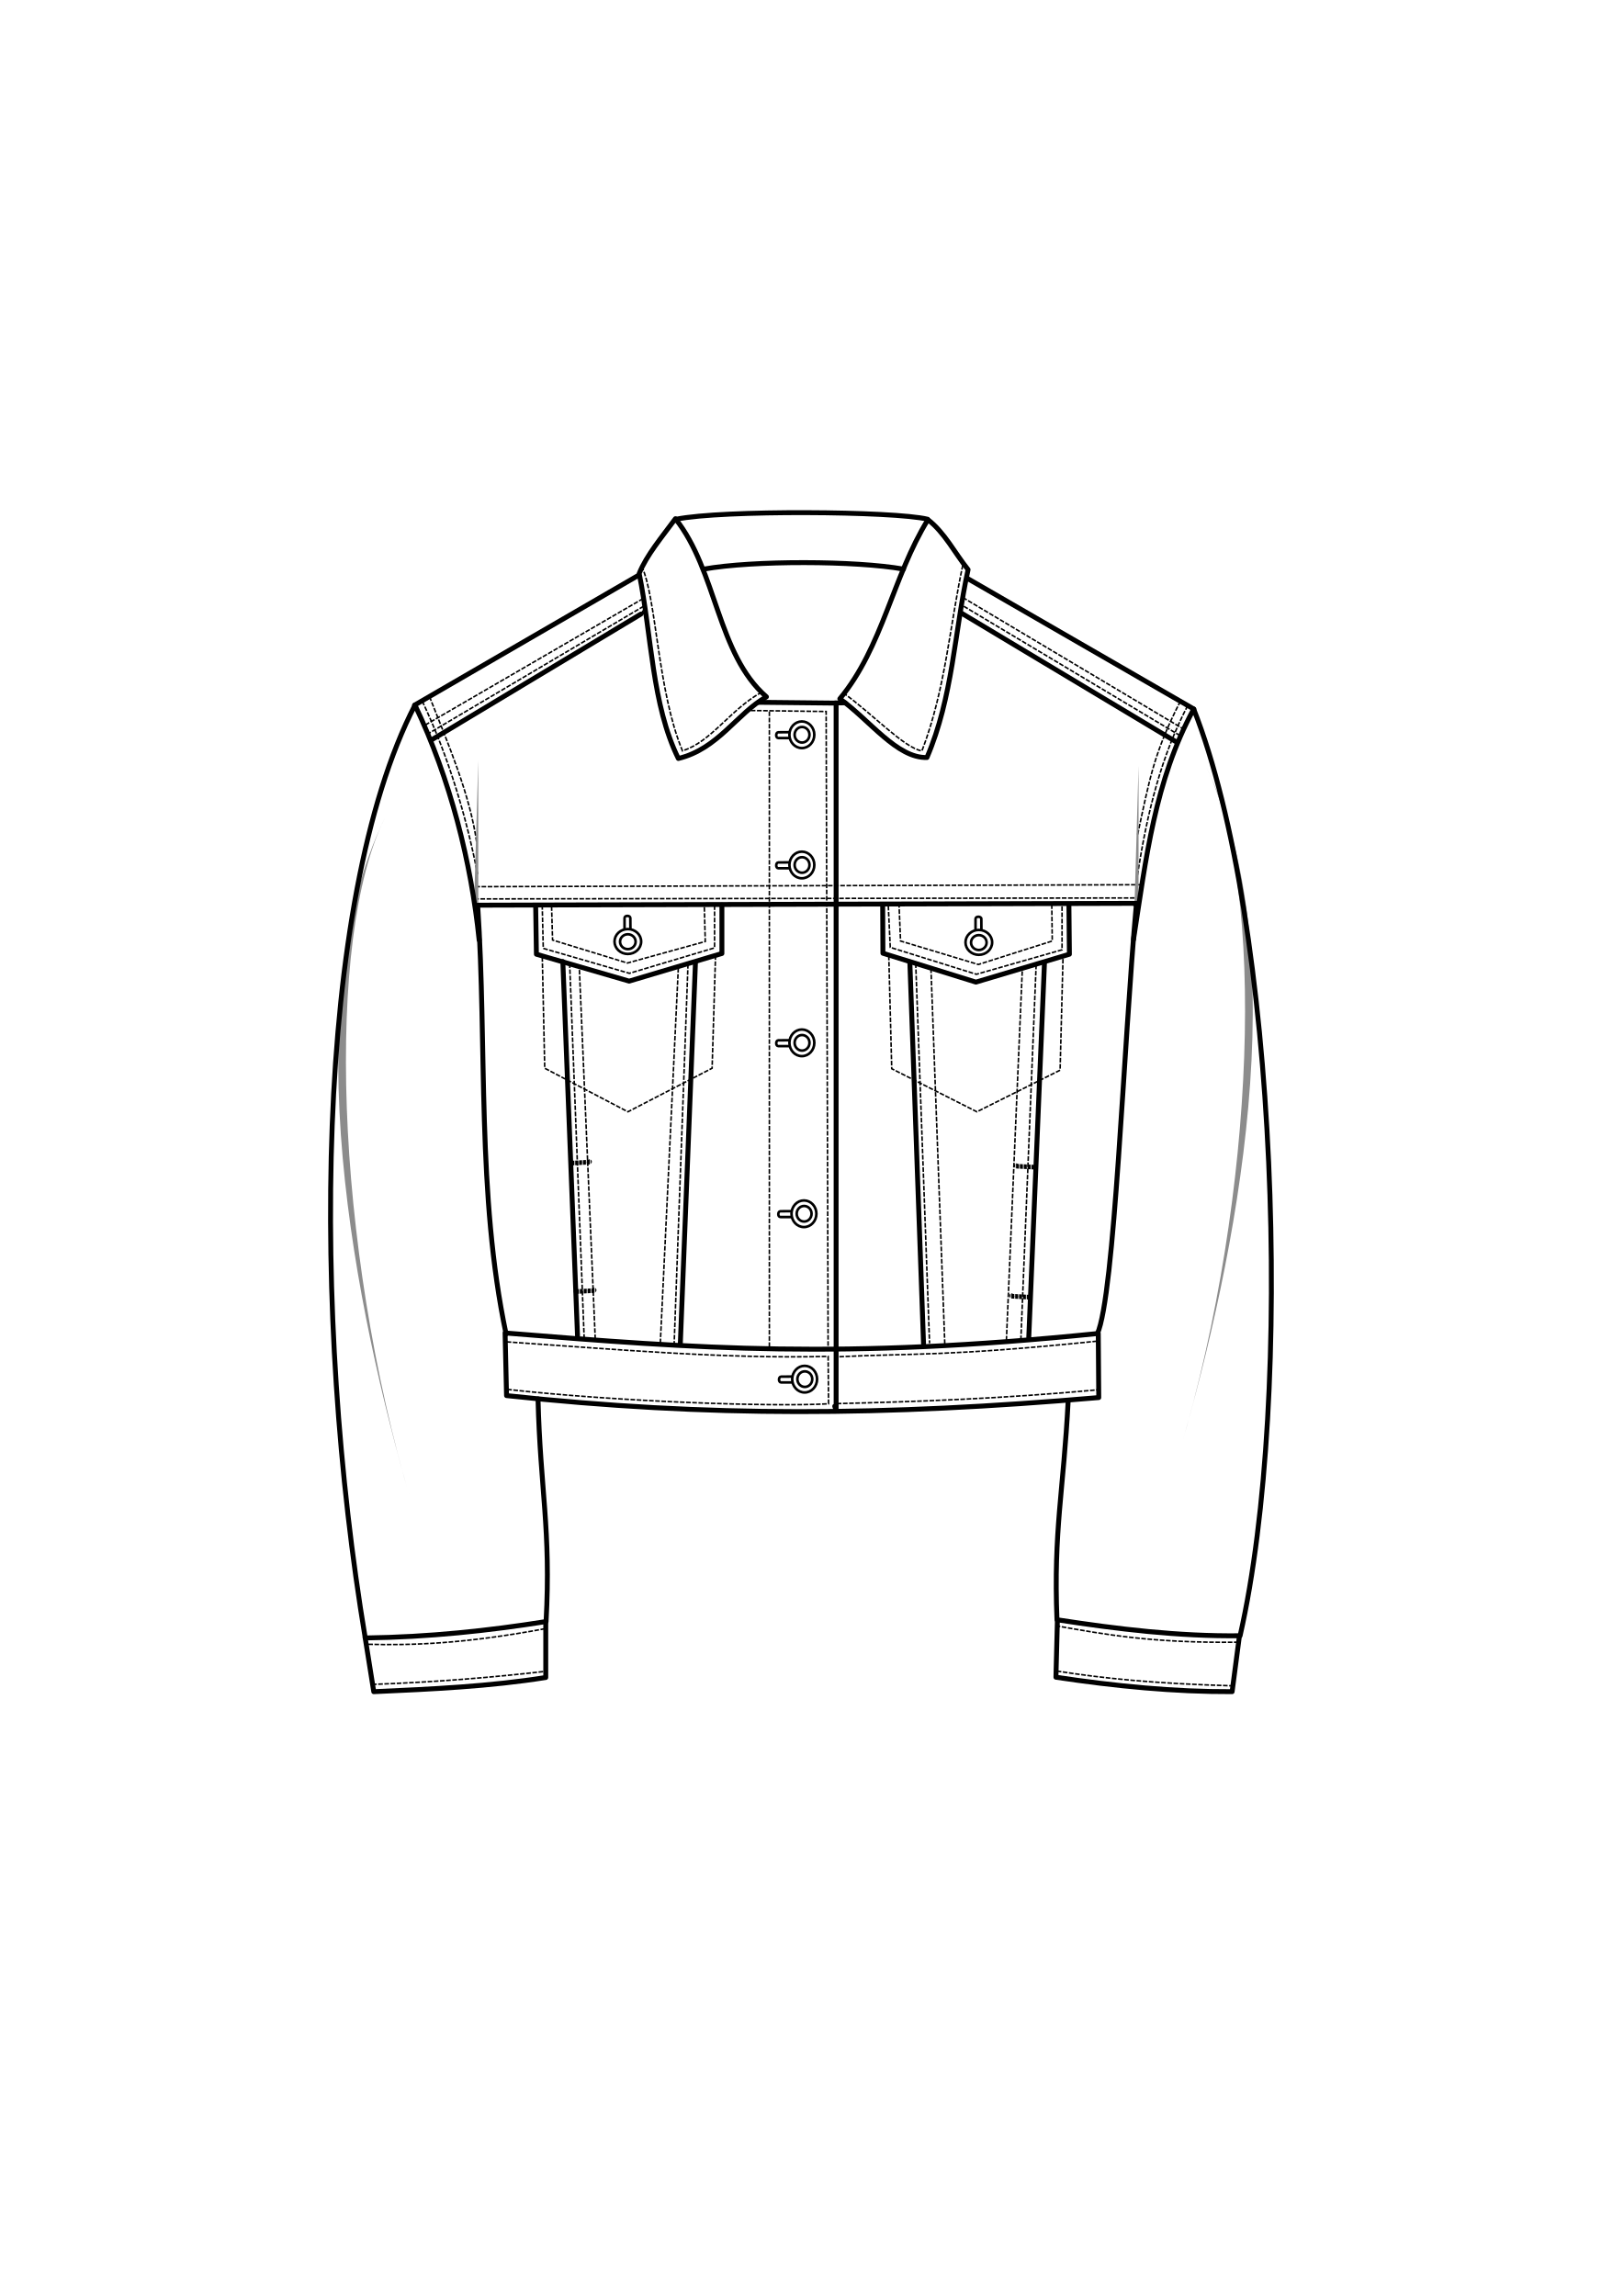
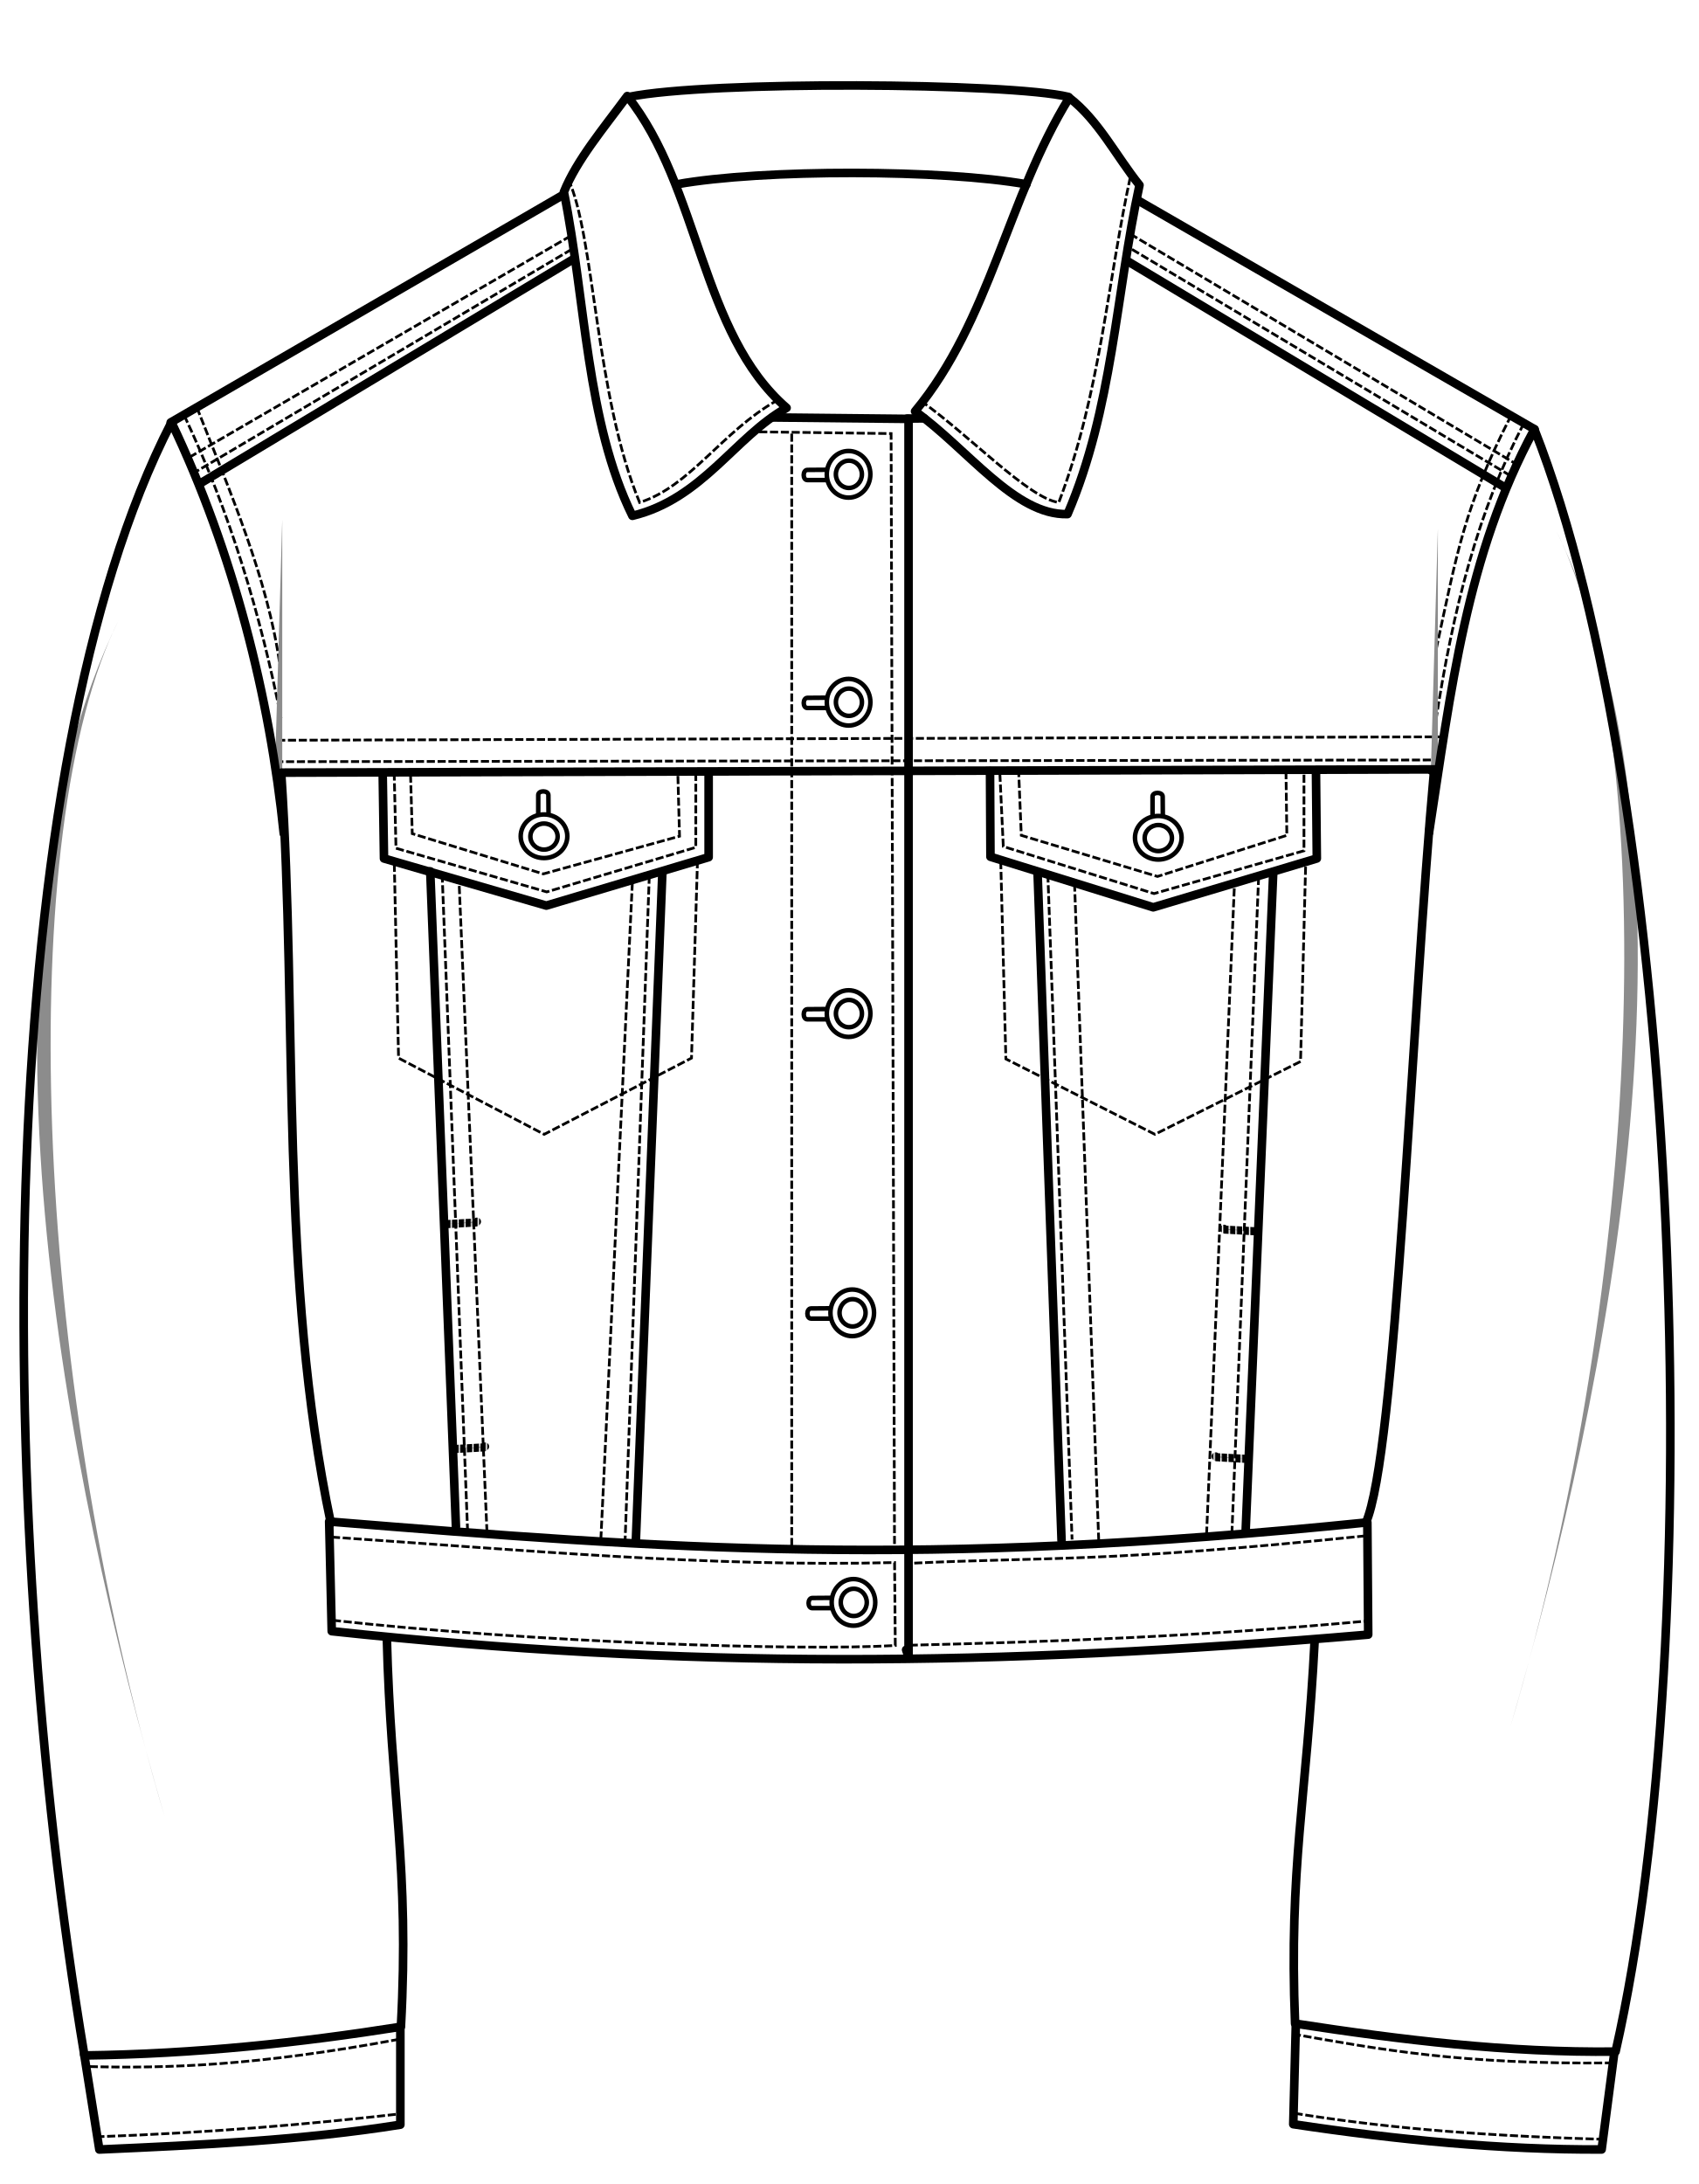
- <svg xmlns="http://www.w3.org/2000/svg" xmlns:xlink="http://www.w3.org/1999/xlink" width="210mm" height="297mm" viewBox="0 0 210 297" version="1.1" id="svg1" xml:space="preserve">
+ <svg xmlns="http://www.w3.org/2000/svg" xmlns:xlink="http://www.w3.org/1999/xlink" width="210mm" height="270mm" viewBox="41 60 125.515 161.376" version="1.1" id="svg1" xml:space="preserve">
  <defs id="defs1">
    <pattern xlink:href="#Strips4_1" preserveAspectRatio="xMidYMid" id="pattern81" patternTransform="matrix(0.4,0,0,0.4,0,0.08951863)" x="0" y="0" />
    <pattern patternUnits="userSpaceOnUse" width="1.25" height="1" patternTransform="translate(0,0) scale(2,2)" preserveAspectRatio="xMidYMid" id="Strips4_1" style="fill:#000000">
      <rect style="stroke:none" x="0" y="-0.5" width="1" height="2" id="rect203" />
    </pattern>
    <linearGradient id="linearGradient75">
      <stop style="stop-color:#040404;stop-opacity:1;" offset="0" id="stop75" />
      <stop style="stop-color:#040404;stop-opacity:0;" offset="1" id="stop76" />
    </linearGradient>
-     <marker markerWidth="0.525" markerHeight="1" refX="0" refY="0" orient="auto-start-reverse" id="marker72" viewBox="0 0 0.525 1" style="overflow:visible" preserveAspectRatio="xMidYMid">
-       <path style="fill:context-stroke;stroke-linecap:butt" d="M 0,-1 1,0 0,1 -0.05,0 Z" transform="scale(0.5)" id="path72" />
-     </marker>
-     <marker markerWidth="0.525" markerHeight="1" refX="0" refY="0" orient="auto-start-reverse" id="marker71" viewBox="0 0 0.525 1" style="overflow:visible" preserveAspectRatio="xMidYMid">
-       <path style="fill:context-stroke;stroke-linecap:butt" d="M 0,-1 1,0 0,1 -0.05,0 Z" transform="scale(0.5)" id="path71" />
-     </marker>
-     <marker markerWidth="0.525" markerHeight="1" refX="0" refY="0" orient="auto-start-reverse" id="marker70" viewBox="0 0 0.525 1" style="overflow:visible" preserveAspectRatio="xMidYMid">
-       <path style="fill:context-stroke;stroke-linecap:butt" d="M 0,-1 1,0 0,1 -0.05,0 Z" transform="scale(0.5)" id="path70" />
-     </marker>
-     <marker markerWidth="0.525" markerHeight="1" refX="0" refY="0" orient="auto-start-reverse" id="CapTriangle" viewBox="0 0 0.525 1" style="overflow:visible" preserveAspectRatio="xMidYMid">
-       <path style="fill:context-stroke;stroke-linecap:butt" d="M 0,-1 1,0 0,1 -0.05,0 Z" transform="scale(0.5)" id="path69" />
-     </marker>
    <pattern xlink:href="#Strips4_1-6" preserveAspectRatio="xMidYMid" id="pattern81-1" patternTransform="matrix(0.4,0,0,0.4,-0.5994812,-16.52742)" x="0" y="0" />
    <pattern patternUnits="userSpaceOnUse" width="1.25" height="1" patternTransform="translate(0,0) scale(2,2)" preserveAspectRatio="xMidYMid" id="Strips4_1-6" style="fill:#000000">
      <rect style="stroke:none" x="0" y="-0.5" width="1" height="2" id="rect203-5" />
    </pattern>
    <pattern xlink:href="#Strips4_1-6-9" preserveAspectRatio="xMidYMid" id="pattern81-1-5" patternTransform="matrix(-0.4,0,0,0.4,208.292,-16.00117)" x="0" y="0" />
    <pattern patternUnits="userSpaceOnUse" width="1.25" height="1" patternTransform="translate(0,0) scale(2,2)" preserveAspectRatio="xMidYMid" id="Strips4_1-6-9" style="fill:#000000">
      <rect style="stroke:none" x="0" y="-0.5" width="1" height="2" id="rect203-5-3" />
    </pattern>
    <pattern xlink:href="#Strips4_1-6-9-0" preserveAspectRatio="xMidYMid" id="pattern81-1-5-5" patternTransform="matrix(-0.4,0,0,0.4,207.6791,0.8174821)" x="0" y="0" />
    <pattern patternUnits="userSpaceOnUse" width="1.25" height="1" patternTransform="translate(0,0) scale(2,2)" preserveAspectRatio="xMidYMid" id="Strips4_1-6-9-0" style="fill:#000000">
      <rect style="stroke:none" x="0" y="-0.5" width="1" height="2" id="rect203-5-3-8" />
    </pattern>
  </defs>
-   <g id="layer3" style="stroke:#000000;stroke-opacity:1;stroke-width:0.2;stroke-dasharray:0.6,0.2;stroke-dashoffset:0">
-     <path style="fill:none;stroke:#000000;stroke-width:0.2;stroke-dasharray:0.6,0.2;stroke-dashoffset:0;stroke-opacity:1" d="m 97.101,91.91 9.748,0.127 0.253,82.289 v 0.127" id="path27" />
-     <path style="fill:none;stroke:#000000;stroke-width:0.2;stroke-dasharray:0.6,0.2;stroke-dashoffset:0;stroke-opacity:1" d="M 99.506,92.037 V 174.579" id="path28" />
-     <path style="fill:none;stroke:#000000;stroke-width:0.2;stroke-dasharray:0.6,0.2;stroke-dashoffset:0;stroke-opacity:1" d="m 61.337,116.281 86.087,-0.127" id="path29" />
-     <path style="fill:none;stroke:#000000;stroke-width:0.2;stroke-dasharray:0.6,0.2;stroke-dashoffset:0;stroke-opacity:1" d="m 147.677,114.445 -86.72,0.253" id="path30" />
-     <path style="fill:none;stroke:#000000;stroke-width:0.2;stroke-dasharray:0.6,0.2;stroke-dashoffset:0;stroke-opacity:1" d="m 92.417,117.104 v 5.507 l -11.014,3.292 -11.141,-3.228 -0.127,-5.317 -0.063,-0.063" id="path31" />
-     <path style="fill:none;stroke:#000000;stroke-width:0.2;stroke-dasharray:0.6,0.2;stroke-dashoffset:0;stroke-opacity:1" d="m 71.338,117.23 0.127,4.368 9.685,2.975 10.065,-2.785 -0.127,-4.684" id="path32" />
-     <path style="fill:none;stroke:#000000;stroke-width:0.2;stroke-dasharray:0.6,0.2;stroke-dashoffset:0;stroke-opacity:1" d="m 114.888,117.167 0.253,5.38 11.141,3.481 11.077,-3.165 v -5.95" id="path33" />
-     <path style="fill:none;stroke:#000000;stroke-width:0.2;stroke-dasharray:0.6,0.2;stroke-dashoffset:0;stroke-opacity:1" d="m 136.03,116.977 0.063,4.747 -9.558,3.038 -10.065,-3.038 -0.19,-4.621" id="path34" />
-     <path style="fill:none;stroke:#000000;stroke-width:0.2;stroke-dasharray:0.6,0.2;stroke-dashoffset:0;stroke-opacity:1" d="m 114.951,123.623 0.38,14.622 11.014,5.57 10.761,-5.38 0.38,-14.622" id="path35" />
-     <path style="fill:none;stroke:#000000;stroke-width:0.2;stroke-dasharray:0.6,0.2;stroke-dashoffset:0;stroke-opacity:1" d="M 92.543,123.56 92.1,138.182 81.213,143.816 70.452,138.182 70.136,123.75 v 0" id="path36" />
-     <path style="fill:none;stroke:#000000;stroke-width:0.2;stroke-dasharray:0.6,0.2;stroke-dashoffset:0;stroke-opacity:1" d="m 88.982,124.699 -1.79,49.146" id="path37" />
-     <path style="fill:none;stroke:#000000;stroke-width:0.2;stroke-dasharray:0.6,0.2;stroke-dashoffset:0;stroke-opacity:1" d="M 85.401,173.756 87.728,125.237" id="path38" />
-     <path style="fill:none;stroke:#000000;stroke-width:0.2;stroke-dasharray:0.6,0.2;stroke-dashoffset:0;stroke-opacity:1" d="m 73.674,124.61 1.88,48.519" id="path39" />
-     <path style="fill:none;stroke:#000000;stroke-width:0.2;stroke-dasharray:0.6,0.2;stroke-dashoffset:0;stroke-opacity:1" d="M 76.986,173.219 74.927,125.237" id="path40" />
-     <path style="fill:none;stroke:#000000;stroke-width:0.2;stroke-dasharray:0.6,0.2;stroke-dashoffset:0;stroke-opacity:1" d="m 65.528,173.577 c 13.976,0.946 27.934,2.224 41.579,1.88 l 0.052,6.13 c -7.068,0.41 -26.874,-0.22 -41.716,-1.88" id="path41" />
-     <path style="fill:none;stroke:#000000;stroke-width:0.2;stroke-dasharray:0.6,0.2;stroke-dashoffset:0;stroke-opacity:1" d="m 108.223,181.566 c 10.45,-0.254 21.188,-0.626 33.886,-1.796" id="path42" />
-     <path style="fill:none;stroke:#000000;stroke-width:0.2;stroke-dasharray:0.6,0.2;stroke-dashoffset:0;stroke-opacity:1" d="m 141.887,173.487 c -19.463,2.005 -23.609,1.539 -33.67,2.027" id="path43" />
-     <path style="fill:none;stroke:#000000;stroke-width:0.2;stroke-dasharray:0.6,0.2;stroke-dashoffset:0;stroke-opacity:1" d="M 83.252,78.418 55.412,94.89" id="path44" />
-     <path style="fill:none;stroke:#000000;stroke-width:0.2;stroke-dasharray:0.6,0.2;stroke-dashoffset:0;stroke-opacity:1" d="M 54.987,93.793 83.208,77.411" id="path45" />
-     <path style="fill:none;stroke:#000000;stroke-width:0.2;stroke-dasharray:0.6,0.2;stroke-dashoffset:0;stroke-opacity:1" d="m 54.606,90.682 c 3.355,7.088 5.692,14.853 7.161,22.38" id="path46" />
-     <path style="fill:none;stroke:#000000;stroke-width:0.2;stroke-dasharray:0.6,0.2;stroke-dashoffset:0;stroke-opacity:1" d="m 55.546,90.101 c 2.454,6.242 5.238,12.638 6.132,19.023" id="path47" />
+   <g id="layer3" style="stroke:#000000;stroke-width:0.2;stroke-dasharray:0.6, 0.2;stroke-dashoffset:0;stroke-opacity:1">
+     <path style="fill:none;stroke:#000000;stroke-width:0.2;stroke-dasharray:0.6, 0.2;stroke-dashoffset:0;stroke-opacity:1" d="m 97.101,91.91 9.748,0.127 0.253,82.289 v 0.127" id="path27" />
+     <path style="fill:none;stroke:#000000;stroke-width:0.2;stroke-dasharray:0.6, 0.2;stroke-dashoffset:0;stroke-opacity:1" d="M 99.506,92.037 V 174.579" id="path28" />
+     <path style="fill:none;stroke:#000000;stroke-width:0.2;stroke-dasharray:0.6, 0.2;stroke-dashoffset:0;stroke-opacity:1" d="m 61.337,116.281 86.087,-0.127" id="path29" />
+     <path style="fill:none;stroke:#000000;stroke-width:0.2;stroke-dasharray:0.6, 0.2;stroke-dashoffset:0;stroke-opacity:1" d="m 147.677,114.445 -86.72,0.253" id="path30" />
+     <path style="fill:none;stroke:#000000;stroke-width:0.2;stroke-dasharray:0.6, 0.2;stroke-dashoffset:0;stroke-opacity:1" d="m 92.417,117.104 v 5.507 l -11.014,3.292 -11.141,-3.228 -0.127,-5.317 -0.063,-0.063" id="path31" />
+     <path style="fill:none;stroke:#000000;stroke-width:0.2;stroke-dasharray:0.6, 0.2;stroke-dashoffset:0;stroke-opacity:1" d="m 71.338,117.23 0.127,4.368 9.685,2.975 10.065,-2.785 -0.127,-4.684" id="path32" />
+     <path style="fill:none;stroke:#000000;stroke-width:0.2;stroke-dasharray:0.6, 0.2;stroke-dashoffset:0;stroke-opacity:1" d="m 114.888,117.167 0.253,5.38 11.141,3.481 11.077,-3.165 v -5.95" id="path33" />
+     <path style="fill:none;stroke:#000000;stroke-width:0.2;stroke-dasharray:0.6, 0.2;stroke-dashoffset:0;stroke-opacity:1" d="m 136.03,116.977 0.063,4.747 -9.558,3.038 -10.065,-3.038 -0.19,-4.621" id="path34" />
+     <path style="fill:none;stroke:#000000;stroke-width:0.2;stroke-dasharray:0.6, 0.2;stroke-dashoffset:0;stroke-opacity:1" d="m 114.951,123.623 0.38,14.622 11.014,5.57 10.761,-5.38 0.38,-14.622" id="path35" />
+     <path style="fill:none;stroke:#000000;stroke-width:0.2;stroke-dasharray:0.6, 0.2;stroke-dashoffset:0;stroke-opacity:1" d="M 92.543,123.56 92.1,138.182 81.213,143.816 70.452,138.182 70.136,123.75 v 0" id="path36" />
+     <path style="fill:none;stroke:#000000;stroke-width:0.2;stroke-dasharray:0.6, 0.2;stroke-dashoffset:0;stroke-opacity:1" d="m 88.982,124.699 -1.79,49.146" id="path37" />
+     <path style="fill:none;stroke:#000000;stroke-width:0.2;stroke-dasharray:0.6, 0.2;stroke-dashoffset:0;stroke-opacity:1" d="M 85.401,173.756 87.728,125.237" id="path38" />
+     <path style="fill:none;stroke:#000000;stroke-width:0.2;stroke-dasharray:0.6, 0.2;stroke-dashoffset:0;stroke-opacity:1" d="m 73.674,124.61 1.88,48.519" id="path39" />
+     <path style="fill:none;stroke:#000000;stroke-width:0.2;stroke-dasharray:0.6, 0.2;stroke-dashoffset:0;stroke-opacity:1" d="M 76.986,173.219 74.927,125.237" id="path40" />
+     <path style="fill:none;stroke:#000000;stroke-width:0.2;stroke-dasharray:0.6, 0.2;stroke-dashoffset:0;stroke-opacity:1" d="m 65.528,173.577 c 13.976,0.946 27.934,2.224 41.579,1.88 l 0.052,6.13 c -7.068,0.41 -26.874,-0.22 -41.716,-1.88" id="path41" />
+     <path style="fill:none;stroke:#000000;stroke-width:0.2;stroke-dasharray:0.6, 0.2;stroke-dashoffset:0;stroke-opacity:1" d="m 108.223,181.566 c 10.45,-0.254 21.188,-0.626 33.886,-1.796" id="path42" />
+     <path style="fill:none;stroke:#000000;stroke-width:0.2;stroke-dasharray:0.6, 0.2;stroke-dashoffset:0;stroke-opacity:1" d="m 141.887,173.487 c -19.463,2.005 -23.609,1.539 -33.67,2.027" id="path43" />
+     <path style="fill:none;stroke:#000000;stroke-width:0.2;stroke-dasharray:0.6, 0.2;stroke-dashoffset:0;stroke-opacity:1" d="M 83.252,78.418 55.412,94.89" id="path44" />
+     <path style="fill:none;stroke:#000000;stroke-width:0.2;stroke-dasharray:0.6, 0.2;stroke-dashoffset:0;stroke-opacity:1" d="M 54.987,93.793 83.208,77.411" id="path45" />
+     <path style="fill:none;stroke:#000000;stroke-width:0.2;stroke-dasharray:0.6, 0.2;stroke-dashoffset:0;stroke-opacity:1" d="m 54.606,90.682 c 3.355,7.088 5.692,14.853 7.161,22.38" id="path46" />
+     <path style="fill:none;stroke:#000000;stroke-width:0.2;stroke-dasharray:0.6, 0.2;stroke-dashoffset:0;stroke-opacity:1" d="m 55.546,90.101 c 2.454,6.242 5.238,12.638 6.132,19.023" id="path47" />
    <path style="fill:none;stroke:#000000;stroke-width:0.2;stroke-dasharray:0.6, 0.2;stroke-dashoffset:0;stroke-opacity:1" d="m 153.614,91.264 c -3.387,6.505 -5.229,13.637 -6.535,22.156" id="path48" />
    <path style="fill:none;stroke:#000000;stroke-width:0.2;stroke-dasharray:0.6, 0.2;stroke-dashoffset:0;stroke-opacity:1" d="m 152.674,90.682 c -3.477,6.812 -3.979,10.057 -5.55,17.322" id="path49" />
-     <path style="fill:none;stroke:#000000;stroke-width:0.2;stroke-dasharray:0.6,0.2;stroke-dashoffset:0;stroke-opacity:1" d="m 109.034,89.608 c 3.611,2.555 7.977,7.213 10.205,7.52 3.097,-8.081 3.581,-16.292 5.371,-24.439 l -0.089,0.179" id="path50" />
-     <path style="fill:none;stroke:#000000;stroke-width:0.2;stroke-dasharray:0.6,0.2;stroke-dashoffset:0;stroke-opacity:1" d="m 82.984,73.226 c 1.951,4.122 2.009,16.016 5.282,23.901 3.724,-1.174 6.091,-5.237 10.116,-7.52" id="path51" />
-     <path style="fill:none;stroke:#000000;stroke-width:0.2;stroke-dasharray:0.6,0.2;stroke-dashoffset:0;stroke-opacity:1" d="m 118.433,124.61 1.79,49.146" id="path52" />
-     <path style="fill:none;stroke:#000000;stroke-width:0.2;stroke-dasharray:0.6,0.2;stroke-dashoffset:0;stroke-opacity:1" d="m 122.193,173.845 -1.79,-48.609" id="path53" />
-     <path style="fill:none;stroke:#000000;stroke-width:0.2;stroke-dasharray:0.6,0.2;stroke-dashoffset:0;stroke-opacity:1" d="m 134.009,124.789 -1.969,48.34" id="path54" />
-     <path style="fill:none;stroke:#000000;stroke-width:0.2;stroke-dasharray:0.6,0.2;stroke-dashoffset:0;stroke-opacity:1" d="m 130.16,173.398 2.059,-47.982" id="path55" />
-     <path style="fill:none;stroke:#000000;stroke-width:0.2;stroke-dasharray:0.6,0.2;stroke-dashoffset:0;stroke-opacity:1" d="m 136.669,216.154 c 5.99,0.961 12.593,1.621 22.674,1.914 v 0 l 0.089,-0.045" id="path56" />
-     <path style="fill:none;stroke:#000000;stroke-width:0.2;stroke-dasharray:0.6,0.2;stroke-dashoffset:0;stroke-opacity:1" d="m 160.194,212.428 c -11.231,0.134 -17.275,-1.007 -23.499,-2.104" id="path57" />
-     <path style="fill:none;stroke:#000000;stroke-width:0.2;stroke-dasharray:0.6,0.2;stroke-dashoffset:0;stroke-opacity:1" d="m 48.116,217.888 c 8.447,-0.298 15.732,-0.928 22.514,-1.701" id="path58" />
-     <path style="fill:none;stroke:#000000;stroke-width:0.2;stroke-dasharray:0.6,0.2;stroke-dashoffset:0;stroke-opacity:1" d="m 70.496,210.682 c -10.575,1.972 -17.199,2.167 -23.051,2.014" id="path59" />
-     <path style="fill:none;stroke:#000000;stroke-width:0.2;stroke-dasharray:0.6,0.2;stroke-dashoffset:0;stroke-opacity:1" d="M 152.629,95.158 124.341,78.239" id="path60" />
-     <path style="fill:none;stroke:#000000;stroke-width:0.2;stroke-dasharray:0.6,0.2;stroke-dashoffset:0;stroke-opacity:1" d="m 124.52,77.287 28.556,17.021" id="path61" />
-     <g id="layer5" style="stroke:#585858;stroke-opacity:1;stroke-width:0.6;stroke-dasharray:none;stroke-dashoffset:0;display:inline">
+     <path style="fill:none;stroke:#000000;stroke-width:0.2;stroke-dasharray:0.6, 0.2;stroke-dashoffset:0;stroke-opacity:1" d="m 109.034,89.608 c 3.611,2.555 7.977,7.213 10.205,7.52 3.097,-8.081 3.581,-16.292 5.371,-24.439 l -0.089,0.179" id="path50" />
+     <path style="fill:none;stroke:#000000;stroke-width:0.2;stroke-dasharray:0.6, 0.2;stroke-dashoffset:0;stroke-opacity:1" d="m 82.984,73.226 c 1.951,4.122 2.009,16.016 5.282,23.901 3.724,-1.174 6.091,-5.237 10.116,-7.52" id="path51" />
+     <path style="fill:none;stroke:#000000;stroke-width:0.2;stroke-dasharray:0.6, 0.2;stroke-dashoffset:0;stroke-opacity:1" d="m 118.433,124.61 1.79,49.146" id="path52" />
+     <path style="fill:none;stroke:#000000;stroke-width:0.2;stroke-dasharray:0.6, 0.2;stroke-dashoffset:0;stroke-opacity:1" d="m 122.193,173.845 -1.79,-48.609" id="path53" />
+     <path style="fill:none;stroke:#000000;stroke-width:0.2;stroke-dasharray:0.6, 0.2;stroke-dashoffset:0;stroke-opacity:1" d="m 134.009,124.789 -1.969,48.34" id="path54" />
+     <path style="fill:none;stroke:#000000;stroke-width:0.2;stroke-dasharray:0.6, 0.2;stroke-dashoffset:0;stroke-opacity:1" d="m 130.16,173.398 2.059,-47.982" id="path55" />
+     <path style="fill:none;stroke:#000000;stroke-width:0.2;stroke-dasharray:0.6, 0.2;stroke-dashoffset:0;stroke-opacity:1" d="m 136.669,216.154 c 5.99,0.961 12.593,1.621 22.674,1.914 v 0 l 0.089,-0.045" id="path56" />
+     <path style="fill:none;stroke:#000000;stroke-width:0.2;stroke-dasharray:0.6, 0.2;stroke-dashoffset:0;stroke-opacity:1" d="m 160.194,212.428 c -11.231,0.134 -17.275,-1.007 -23.499,-2.104" id="path57" />
+     <path style="fill:none;stroke:#000000;stroke-width:0.2;stroke-dasharray:0.6, 0.2;stroke-dashoffset:0;stroke-opacity:1" d="m 48.116,217.888 c 8.447,-0.298 15.732,-0.928 22.514,-1.701" id="path58" />
+     <path style="fill:none;stroke:#000000;stroke-width:0.2;stroke-dasharray:0.6, 0.2;stroke-dashoffset:0;stroke-opacity:1" d="m 70.496,210.682 c -10.575,1.972 -17.199,2.167 -23.051,2.014" id="path59" />
+     <path style="fill:none;stroke:#000000;stroke-width:0.2;stroke-dasharray:0.6, 0.2;stroke-dashoffset:0;stroke-opacity:1" d="M 152.629,95.158 124.341,78.239" id="path60" />
+     <path style="fill:none;stroke:#000000;stroke-width:0.2;stroke-dasharray:0.6, 0.2;stroke-dashoffset:0;stroke-opacity:1" d="m 124.52,77.287 28.556,17.021" id="path61" />
+     <g id="layer5" style="display:inline;stroke:#585858;stroke-width:0.6;stroke-dasharray:none;stroke-dashoffset:0;stroke-opacity:1">
      <path style="fill:#8c8c8c;fill-opacity:1;stroke:none;stroke-width:0.6;stroke-linecap:round;stroke-linejoin:round;stroke-dasharray:none;stroke-dashoffset:0;stroke-opacity:1" d="M 49.772,105.811 C 37.958,129.967 45.919,169.382 53.174,194.255 43.25,160.911 42.045,121.276 49.772,105.811 Z" id="path73" />
      <path style="fill:#8c8c8c;fill-opacity:1;stroke:none;stroke-width:0.6;stroke-linecap:round;stroke-linejoin:round;stroke-dasharray:none;stroke-dashoffset:0;stroke-opacity:1" d="m 155.997,99.211 c 11.814,24.156 3.853,63.571 -3.402,88.444 9.924,-33.344 11.129,-72.979 3.402,-88.444 z" id="path73-9" />
      <path style="fill:#8c8c8c;fill-opacity:1;stroke:none;stroke-width:0.6;stroke-linecap:round;stroke-linejoin:round;stroke-dasharray:none;stroke-dashoffset:0;stroke-opacity:1" d="M 61.32,116.911 61.857,98.381 V 117.09 Z" id="path74" />
      <path style="fill:#8c8c8c;fill-opacity:1;stroke:none;stroke-width:0.6;stroke-linecap:round;stroke-linejoin:round;stroke-dasharray:none;stroke-dashoffset:0;stroke-opacity:1" d="m 146.717,117.59 0.537,-18.53 v 18.709 z" id="path74-1" />
    </g>
  </g>
  <g id="layer6">
    <path style="fill:#8c8c8c;fill-opacity:1;stroke:url(#pattern81);stroke-width:0.6;stroke-linecap:round;stroke-linejoin:round;stroke-dasharray:none;stroke-dashoffset:0.009;stroke-opacity:1" d="m 74.503,167.073 2.279,-0.127 0.063,-0.063" id="path75" />
    <path style="fill:#8c8c8c;fill-opacity:1;stroke:url(#pattern81-1);stroke-width:0.6;stroke-linecap:round;stroke-linejoin:round;stroke-dasharray:none;stroke-dashoffset:0.009;stroke-opacity:1" d="m 73.904,150.456 2.279,-0.127 0.063,-0.063" id="path75-8" />
    <path style="fill:#8c8c8c;fill-opacity:1;stroke:url(#pattern81-1-5);stroke-width:0.6;stroke-linecap:round;stroke-linejoin:round;stroke-dasharray:none;stroke-dashoffset:0.009;stroke-opacity:1" d="m 133.789,150.982 -2.279,-0.127 -0.063,-0.063" id="path75-8-6" />
    <path style="fill:#8c8c8c;fill-opacity:1;stroke:url(#pattern81-1-5-5);stroke-width:0.6;stroke-linecap:round;stroke-linejoin:round;stroke-dasharray:none;stroke-dashoffset:0.009;stroke-opacity:1" d="m 133.176,167.801 -2.279,-0.127 -0.063,-0.063" id="path75-8-6-4" />
  </g>
-   <g id="layer2" style="stroke:#000000;stroke-opacity:1;stroke-linecap:round;stroke-linejoin:round">
+   <g id="layer2" style="stroke:#000000;stroke-linecap:round;stroke-linejoin:round;stroke-opacity:1">
    <path style="fill:#ff00ff;stroke:#000000;stroke-width:0.635;stroke-linecap:round;stroke-linejoin:round;stroke-dasharray:none;stroke-opacity:1" d="M 55.808,95.712 C 83.407,79.127 83.302,79.187 83.302,79.187" id="path3" />
-     <path style="fill:#ff00ff;stroke:#000000;stroke-width:0.635;stroke-dasharray:none;stroke-opacity:1;stroke-linecap:round;stroke-linejoin:round" d="M 82.542,74.44 53.614,91.214 v 0 z" id="path4" />
-     <path style="fill:none;stroke:#000000;stroke-width:0.635;stroke-dasharray:none;stroke-opacity:1;stroke-linecap:round;stroke-linejoin:round" d="m 98.089,90.846 10.05,0.105 v 91.488 0 l -0.179,-0.537" id="path5" />
-     <path style="fill:none;stroke:#000000;stroke-width:0.635;stroke-dasharray:none;stroke-opacity:1;stroke-linecap:round;stroke-linejoin:round" d="m 61.857,117.09 84.997,-0.24 v 0 0.127 l -0.253,-0.127" id="path6" />
-     <path style="fill:none;stroke:#000000;stroke-width:0.635;stroke-dasharray:none;stroke-opacity:1;stroke-linecap:round;stroke-linejoin:round" d="m 69.281,117.199 0.095,6.235 11.995,3.481 11.995,-3.576 v -6.267" id="path7" />
-     <path style="fill:none;stroke:#000000;stroke-width:0.635;stroke-dasharray:none;stroke-opacity:1;stroke-linecap:round;stroke-linejoin:round" d="m 114.16,116.977 0.032,6.33 12.027,3.735 12.09,-3.608 -0.063,-6.457" id="path8" />
-     <path style="fill:none;stroke:#000000;stroke-width:0.635;stroke-dasharray:none;stroke-opacity:1;stroke-linecap:round;stroke-linejoin:round" d="m 142.043,172.49 c -33.113,3.374 -51.589,1.983 -76.719,-0.063 l 0.19,8.102 c 26.039,2.798 48.91,2.639 76.592,0.253 z" id="path9" />
+     <path style="fill:#ff00ff;stroke:#000000;stroke-width:0.635;stroke-linecap:round;stroke-linejoin:round;stroke-dasharray:none;stroke-opacity:1" d="M 82.542,74.44 53.614,91.214 v 0 z" id="path4" />
+     <path style="fill:none;stroke:#000000;stroke-width:0.635;stroke-linecap:round;stroke-linejoin:round;stroke-dasharray:none;stroke-opacity:1" d="m 98.089,90.846 10.05,0.105 v 91.488 0 l -0.179,-0.537" id="path5" />
+     <path style="fill:none;stroke:#000000;stroke-width:0.635;stroke-linecap:round;stroke-linejoin:round;stroke-dasharray:none;stroke-opacity:1" d="m 61.857,117.09 84.997,-0.24 v 0 0.127 l -0.253,-0.127" id="path6" />
+     <path style="fill:none;stroke:#000000;stroke-width:0.635;stroke-linecap:round;stroke-linejoin:round;stroke-dasharray:none;stroke-opacity:1" d="m 69.281,117.199 0.095,6.235 11.995,3.481 11.995,-3.576 v -6.267" id="path7" />
+     <path style="fill:none;stroke:#000000;stroke-width:0.635;stroke-linecap:round;stroke-linejoin:round;stroke-dasharray:none;stroke-opacity:1" d="m 114.16,116.977 0.032,6.33 12.027,3.735 12.09,-3.608 -0.063,-6.457" id="path8" />
+     <path style="fill:none;stroke:#000000;stroke-width:0.635;stroke-linecap:round;stroke-linejoin:round;stroke-dasharray:none;stroke-opacity:1" d="m 142.043,172.49 c -33.113,3.374 -51.589,1.983 -76.719,-0.063 l 0.19,8.102 c 26.039,2.798 48.91,2.639 76.592,0.253 z" id="path9" />
    <path style="fill:none;stroke:#000000;stroke-width:0.635;stroke-linecap:round;stroke-linejoin:round;stroke-dasharray:none;stroke-opacity:1" d="m 72.794,124.383 1.899,48.424" id="path10" />
-     <path style="fill:none;stroke:#000000;stroke-width:0.635;stroke-dasharray:none;stroke-opacity:1;stroke-linecap:round;stroke-linejoin:round" d="m 89.948,124.446 -1.962,49.437" id="path11" />
-     <path style="fill:none;stroke:#000000;stroke-width:0.635;stroke-dasharray:none;stroke-opacity:1;stroke-linecap:round;stroke-linejoin:round" d="m 117.673,124.446 1.772,49.373" id="path12" />
-     <path style="fill:none;stroke:#000000;stroke-width:0.635;stroke-dasharray:none;stroke-opacity:1;stroke-linecap:round;stroke-linejoin:round" d="m 135.081,124.636 -2.026,48.361" id="path13" />
+     <path style="fill:none;stroke:#000000;stroke-width:0.635;stroke-linecap:round;stroke-linejoin:round;stroke-dasharray:none;stroke-opacity:1" d="m 89.948,124.446 -1.962,49.437" id="path11" />
+     <path style="fill:none;stroke:#000000;stroke-width:0.635;stroke-linecap:round;stroke-linejoin:round;stroke-dasharray:none;stroke-opacity:1" d="m 117.673,124.446 1.772,49.373" id="path12" />
+     <path style="fill:none;stroke:#000000;stroke-width:0.635;stroke-linecap:round;stroke-linejoin:round;stroke-dasharray:none;stroke-opacity:1" d="m 135.081,124.636 -2.026,48.361" id="path13" />
    <path style="fill:none;stroke:#000000;stroke-width:0.635;stroke-linecap:round;stroke-linejoin:round;stroke-dasharray:none;stroke-opacity:1" d="M 124.351,79.314 152.25,96.041" id="path14" />
    <path style="fill:none;stroke:#000000;stroke-width:0.635;stroke-linecap:round;stroke-linejoin:round;stroke-dasharray:none;stroke-opacity:1" d="M 154.404,91.72 125.147,74.838" id="path15" />
-     <path style="fill:none;stroke:#000000;stroke-width:0.635;stroke-opacity:1;stroke-linecap:round;stroke-linejoin:round" d="m 65.451,172.554 c -3.804,-18.053 -2.448,-36.967 -3.671,-55.45" id="path16" />
-     <path style="fill:none;stroke:#000000;stroke-width:0.635;stroke-opacity:1;stroke-linecap:round;stroke-linejoin:round" d="m 141.917,172.554 c 2.248,-4.976 3.376,-37.136 5.064,-55.703" id="path17" />
-     <path style="fill:none;stroke:#000000;stroke-width:0.635;stroke-opacity:1;stroke-linecap:round;stroke-linejoin:round" d="m 99.127,90.138 c -3.812,2.129 -6.236,6.733 -11.394,7.976 -3.431,-6.959 -3.441,-15.914 -5.064,-23.927 0.948,-2.363 2.944,-4.726 4.684,-7.09 5.38,6.755 5.39,17.502 11.774,23.041 z" id="path18" />
-     <path style="fill:none;stroke:#000000;stroke-width:0.635;stroke-opacity:1;stroke-linecap:round;stroke-linejoin:round" d="m 108.621,90.391 c 3.878,2.775 7.387,7.707 11.267,7.596 3.343,-7.788 3.557,-16.202 5.317,-24.307 -1.73,-2.152 -3.024,-4.786 -5.191,-6.457 -4.566,7.375 -5.837,16.471 -11.394,23.168 z" id="path19" />
+     <path style="fill:none;stroke:#000000;stroke-width:0.635;stroke-linecap:round;stroke-linejoin:round;stroke-opacity:1" d="m 65.451,172.554 c -3.804,-18.053 -2.448,-36.967 -3.671,-55.45" id="path16" />
+     <path style="fill:none;stroke:#000000;stroke-width:0.635;stroke-linecap:round;stroke-linejoin:round;stroke-opacity:1" d="m 141.917,172.554 c 2.248,-4.976 3.376,-37.136 5.064,-55.703" id="path17" />
+     <path style="fill:none;stroke:#000000;stroke-width:0.635;stroke-linecap:round;stroke-linejoin:round;stroke-opacity:1" d="m 99.127,90.138 c -3.812,2.129 -6.236,6.733 -11.394,7.976 -3.431,-6.959 -3.441,-15.914 -5.064,-23.927 0.948,-2.363 2.944,-4.726 4.684,-7.09 5.38,6.755 5.39,17.502 11.774,23.041 z" id="path18" />
+     <path style="fill:none;stroke:#000000;stroke-width:0.635;stroke-linecap:round;stroke-linejoin:round;stroke-opacity:1" d="m 108.621,90.391 c 3.878,2.775 7.387,7.707 11.267,7.596 3.343,-7.788 3.557,-16.202 5.317,-24.307 -1.73,-2.152 -3.024,-4.786 -5.191,-6.457 -4.566,7.375 -5.837,16.471 -11.394,23.168 z" id="path19" />
    <path style="fill:none;stroke:#000000;stroke-width:0.635;stroke-linecap:round;stroke-linejoin:round;stroke-opacity:1" d="m 69.584,180.96 c 0.295,11.731 1.687,16.878 1.042,28.797 -7.43,1.178 -15.126,2.013 -23.389,2.121 -6.9,-41.313 -6.637,-95.3 6.433,-120.672 4.571,9.573 7.275,20.344 8.3,30.392 l 0.008,0.008" id="path20" />
-     <path style="fill:none;stroke:#000000;stroke-width:0.635;stroke-opacity:1;stroke-linecap:round;stroke-linejoin:round" d="m 138.152,181.169 c -0.599,11.709 -1.912,16.797 -1.449,28.354 7.848,1.208 15.718,2.164 23.684,2.07 7.038,-30.978 4.81,-92.443 -6.001,-119.872 -5.041,9.291 -6.162,19.331 -7.786,29.814" id="path21" />
-     <path style="fill:none;stroke:#000000;stroke-width:0.635;stroke-opacity:1;stroke-linecap:round;stroke-linejoin:round" d="m 87.48,67.16 c 5.87,-1.206 28.165,-1.05 32.473,0" id="path22" />
-     <path style="fill:none;stroke:#000000;stroke-width:0.635;stroke-opacity:1;stroke-linecap:round;stroke-linejoin:round" d="m 91.024,73.617 c 6.348,-1.142 19.71,-1.095 25.826,0" id="path23" />
-     <path style="fill:none;stroke:#000000;stroke-width:0.635;stroke-opacity:1;stroke-linecap:round;stroke-linejoin:round" d="m 108.036,90.929 1.266,-0.016" id="path24" />
-     <path style="fill:none;stroke:#000000;stroke-width:0.635;stroke-opacity:1;stroke-linecap:round;stroke-linejoin:round" d="m 136.758,209.552 -0.19,7.406 c 7.703,1.159 15.323,1.9 22.788,1.867 l 0.949,-7.248 v 0.095" id="path25" />
-     <path style="fill:none;stroke:#000000;stroke-width:0.635;stroke-opacity:1;stroke-linecap:round;stroke-linejoin:round" d="m 47.221,211.801 1.119,7.027 c 7.534,-0.334 15.062,-0.684 22.245,-1.835 v -7.296 0" id="path26" />
+     <path style="fill:none;stroke:#000000;stroke-width:0.635;stroke-linecap:round;stroke-linejoin:round;stroke-opacity:1" d="m 138.152,181.169 c -0.599,11.709 -1.912,16.797 -1.449,28.354 7.848,1.208 15.718,2.164 23.684,2.07 7.038,-30.978 4.81,-92.443 -6.001,-119.872 -5.041,9.291 -6.162,19.331 -7.786,29.814" id="path21" />
+     <path style="fill:none;stroke:#000000;stroke-width:0.635;stroke-linecap:round;stroke-linejoin:round;stroke-opacity:1" d="m 87.48,67.16 c 5.87,-1.206 28.165,-1.05 32.473,0" id="path22" />
+     <path style="fill:none;stroke:#000000;stroke-width:0.635;stroke-linecap:round;stroke-linejoin:round;stroke-opacity:1" d="m 91.024,73.617 c 6.348,-1.142 19.71,-1.095 25.826,0" id="path23" />
+     <path style="fill:none;stroke:#000000;stroke-width:0.635;stroke-linecap:round;stroke-linejoin:round;stroke-opacity:1" d="m 108.036,90.929 1.266,-0.016" id="path24" />
+     <path style="fill:none;stroke:#000000;stroke-width:0.635;stroke-linecap:round;stroke-linejoin:round;stroke-opacity:1" d="m 136.758,209.552 -0.19,7.406 c 7.703,1.159 15.323,1.9 22.788,1.867 l 0.949,-7.248 v 0.095" id="path25" />
+     <path style="fill:none;stroke:#000000;stroke-width:0.635;stroke-linecap:round;stroke-linejoin:round;stroke-opacity:1" d="m 47.221,211.801 1.119,7.027 c 7.534,-0.334 15.062,-0.684 22.245,-1.835 v -7.296 0" id="path26" />
  </g>
  <g id="layer4" style="display:inline">
    <g id="g64" transform="translate(0,-0.3580745)" style="stroke:#000000;stroke-opacity:1">
      <ellipse style="fill:none;stroke:#000000;stroke-width:0.335;stroke-dasharray:none;stroke-dashoffset:0;stroke-opacity:1" id="path62" cx="103.73" cy="95.404" rx="0.962" ry="1.007" />
      <ellipse style="fill:none;stroke:#000000;stroke-width:0.335;stroke-dasharray:none;stroke-dashoffset:0;stroke-opacity:1" id="path63" cx="103.707" cy="95.404" rx="1.611" ry="1.723" />
      <path style="fill:none;stroke:#000000;stroke-width:0.335;stroke-dasharray:none;stroke-dashoffset:0;stroke-opacity:1" d="m 102.096,95.069 -1.432,0.011 c -0.36,0.003 -0.367,0.753 -3e-5,0.75 h 1.432" id="path64" />
    </g>
    <g id="g64-87" transform="rotate(90,79.26008,97.34428)" style="stroke:#000000;stroke-opacity:1">
      <ellipse style="fill:none;stroke:#000000;stroke-width:0.335;stroke-dasharray:none;stroke-dashoffset:0;stroke-opacity:1" id="path62-9" cx="103.73" cy="95.404" rx="0.962" ry="1.007" />
      <ellipse style="fill:none;stroke:#000000;stroke-width:0.335;stroke-dasharray:none;stroke-dashoffset:0;stroke-opacity:1" id="path63-3" cx="103.707" cy="95.404" rx="1.611" ry="1.723" />
      <path style="fill:none;stroke:#000000;stroke-width:0.335;stroke-dasharray:none;stroke-dashoffset:0;stroke-opacity:1" d="m 102.096,95.069 -1.432,0.011 c -0.36,0.003 -0.367,0.753 -3e-5,0.75 h 1.432" id="path64-5" />
    </g>
    <g id="g64-87-7" transform="rotate(90,101.9018,120.0969)" style="stroke:#000000;stroke-opacity:1">
      <ellipse style="fill:none;stroke:#000000;stroke-width:0.335;stroke-dasharray:none;stroke-dashoffset:0;stroke-opacity:1" id="path62-9-1" cx="103.73" cy="95.404" rx="0.962" ry="1.007" />
      <ellipse style="fill:none;stroke:#000000;stroke-width:0.335;stroke-dasharray:none;stroke-dashoffset:0;stroke-opacity:1" id="path63-3-4" cx="103.707" cy="95.404" rx="1.611" ry="1.723" />
      <path style="fill:none;stroke:#000000;stroke-width:0.335;stroke-dasharray:none;stroke-dashoffset:0;stroke-opacity:1" d="m 102.096,95.069 -1.432,0.011 c -0.36,0.003 -0.367,0.753 -3e-5,0.75 h 1.432" id="path64-5-8" />
    </g>
    <g id="g64-0" transform="translate(0.00257366,16.48353)" style="stroke:#000000;stroke-opacity:1">
      <ellipse style="fill:none;stroke:#000000;stroke-width:0.335;stroke-dasharray:none;stroke-dashoffset:0;stroke-opacity:1" id="path62-1" cx="103.73" cy="95.404" rx="0.962" ry="1.007" />
      <ellipse style="fill:none;stroke:#000000;stroke-width:0.335;stroke-dasharray:none;stroke-dashoffset:0;stroke-opacity:1" id="path63-8" cx="103.707" cy="95.404" rx="1.611" ry="1.723" />
      <path style="fill:none;stroke:#000000;stroke-width:0.335;stroke-dasharray:none;stroke-dashoffset:0;stroke-opacity:1" d="m 102.096,95.069 -1.432,0.011 c -0.36,0.003 -0.367,0.753 -3e-5,0.75 h 1.432" id="path64-1" />
    </g>
    <g id="g64-6" transform="translate(0.00257367,39.48982)" style="stroke:#000000;stroke-opacity:1">
      <ellipse style="fill:none;stroke:#000000;stroke-width:0.335;stroke-dasharray:none;stroke-dashoffset:0;stroke-opacity:1" id="path62-0" cx="103.73" cy="95.404" rx="0.962" ry="1.007" />
      <ellipse style="fill:none;stroke:#000000;stroke-width:0.335;stroke-dasharray:none;stroke-dashoffset:0;stroke-opacity:1" id="path63-4" cx="103.707" cy="95.404" rx="1.611" ry="1.723" />
      <path style="fill:none;stroke:#000000;stroke-width:0.335;stroke-dasharray:none;stroke-dashoffset:0;stroke-opacity:1" d="m 102.096,95.069 -1.432,0.011 c -0.36,0.003 -0.367,0.753 -3e-5,0.75 h 1.432" id="path64-7" />
    </g>
    <g id="g64-7" transform="translate(0.2711296,61.60092)" style="stroke:#000000;stroke-opacity:1">
      <ellipse style="fill:none;stroke:#000000;stroke-width:0.335;stroke-dasharray:none;stroke-dashoffset:0;stroke-opacity:1" id="path62-04" cx="103.73" cy="95.404" rx="0.962" ry="1.007" />
      <ellipse style="fill:none;stroke:#000000;stroke-width:0.335;stroke-dasharray:none;stroke-dashoffset:0;stroke-opacity:1" id="path63-5" cx="103.707" cy="95.404" rx="1.611" ry="1.723" />
      <path style="fill:none;stroke:#000000;stroke-width:0.335;stroke-dasharray:none;stroke-dashoffset:0;stroke-opacity:1" d="m 102.096,95.069 -1.432,0.011 c -0.36,0.003 -0.367,0.753 -3e-5,0.75 h 1.432" id="path64-9" />
    </g>
    <g id="g64-8" transform="translate(0.3606482,82.99587)" style="stroke:#000000;stroke-opacity:1">
      <ellipse style="fill:none;stroke:#000000;stroke-width:0.335;stroke-dasharray:none;stroke-dashoffset:0;stroke-opacity:1" id="path62-7" cx="103.73" cy="95.404" rx="0.962" ry="1.007" />
      <ellipse style="fill:none;stroke:#000000;stroke-width:0.335;stroke-dasharray:none;stroke-dashoffset:0;stroke-opacity:1" id="path63-54" cx="103.707" cy="95.404" rx="1.611" ry="1.723" />
      <path style="fill:none;stroke:#000000;stroke-width:0.335;stroke-dasharray:none;stroke-dashoffset:0;stroke-opacity:1" d="m 102.096,95.069 -1.432,0.011 c -0.36,0.003 -0.367,0.753 -3e-5,0.75 h 1.432" id="path64-11" />
    </g>
  </g>
</svg>
